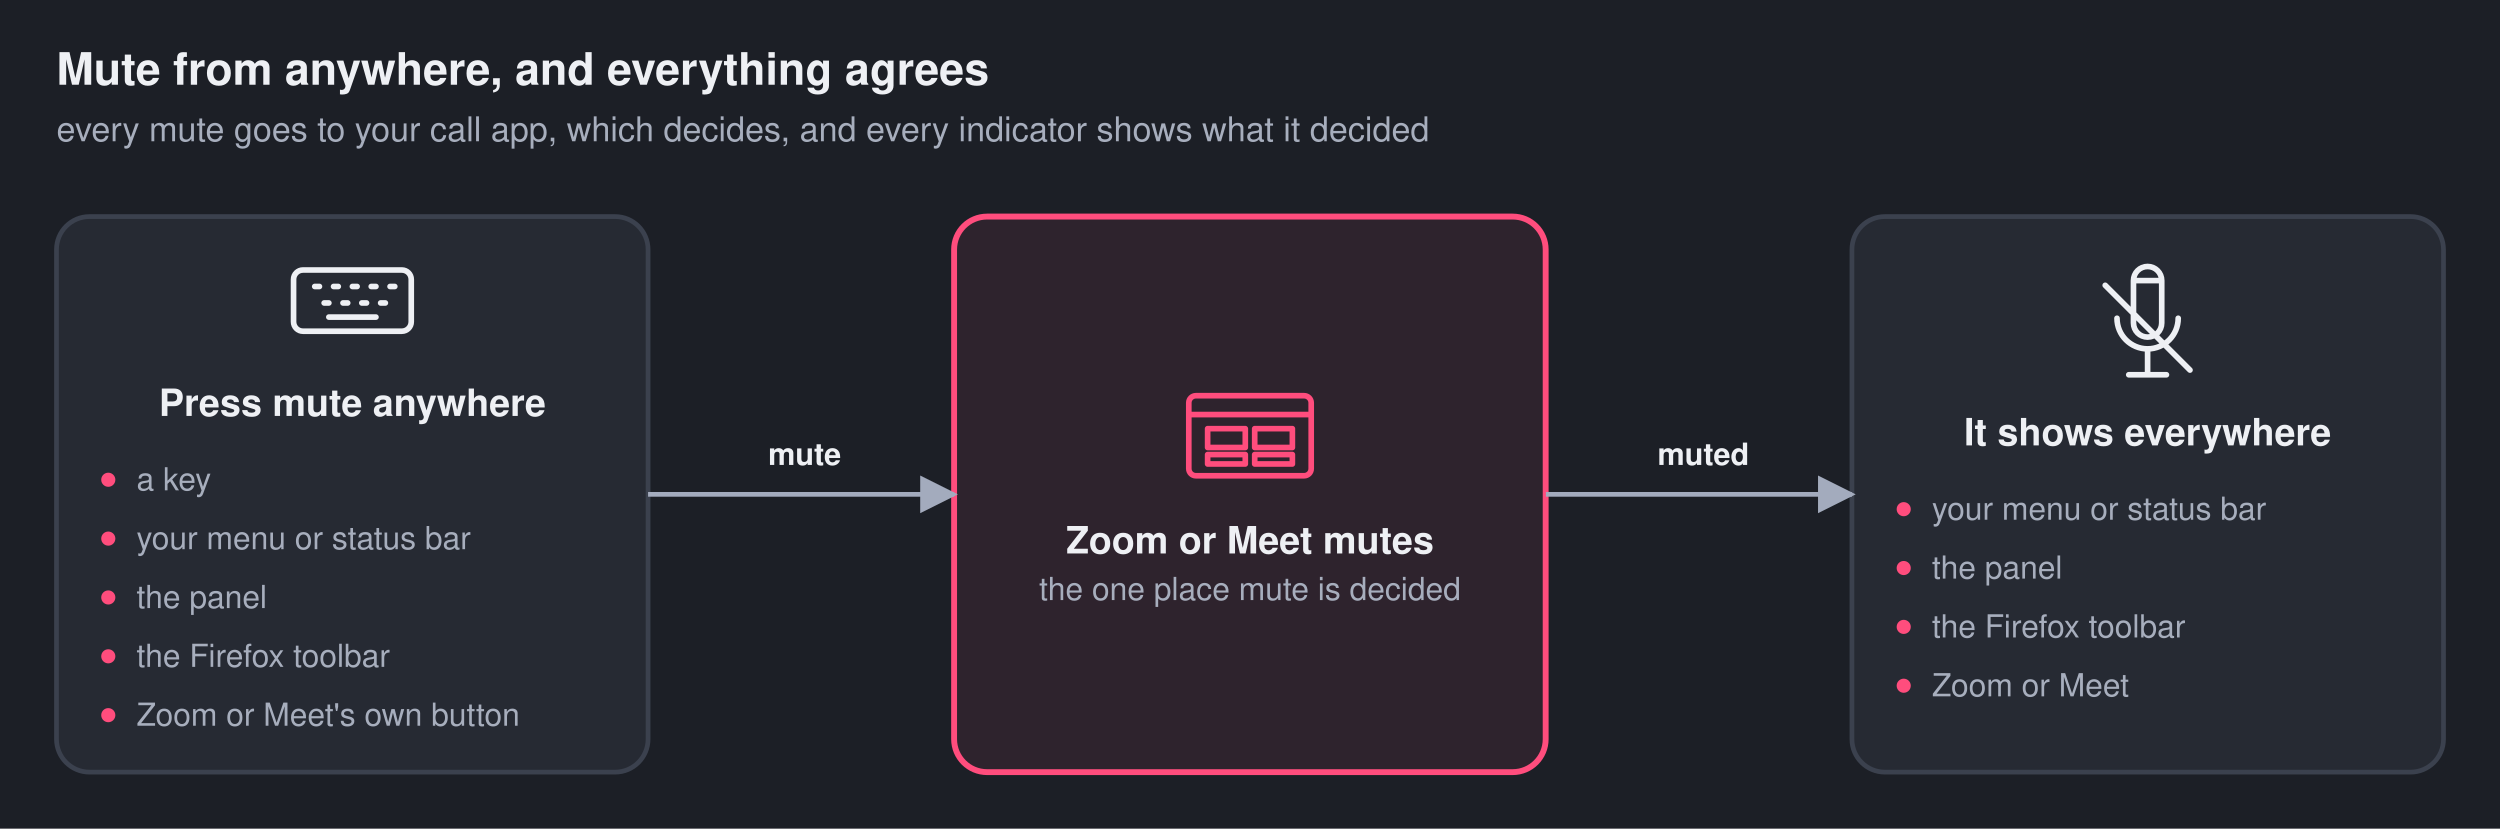
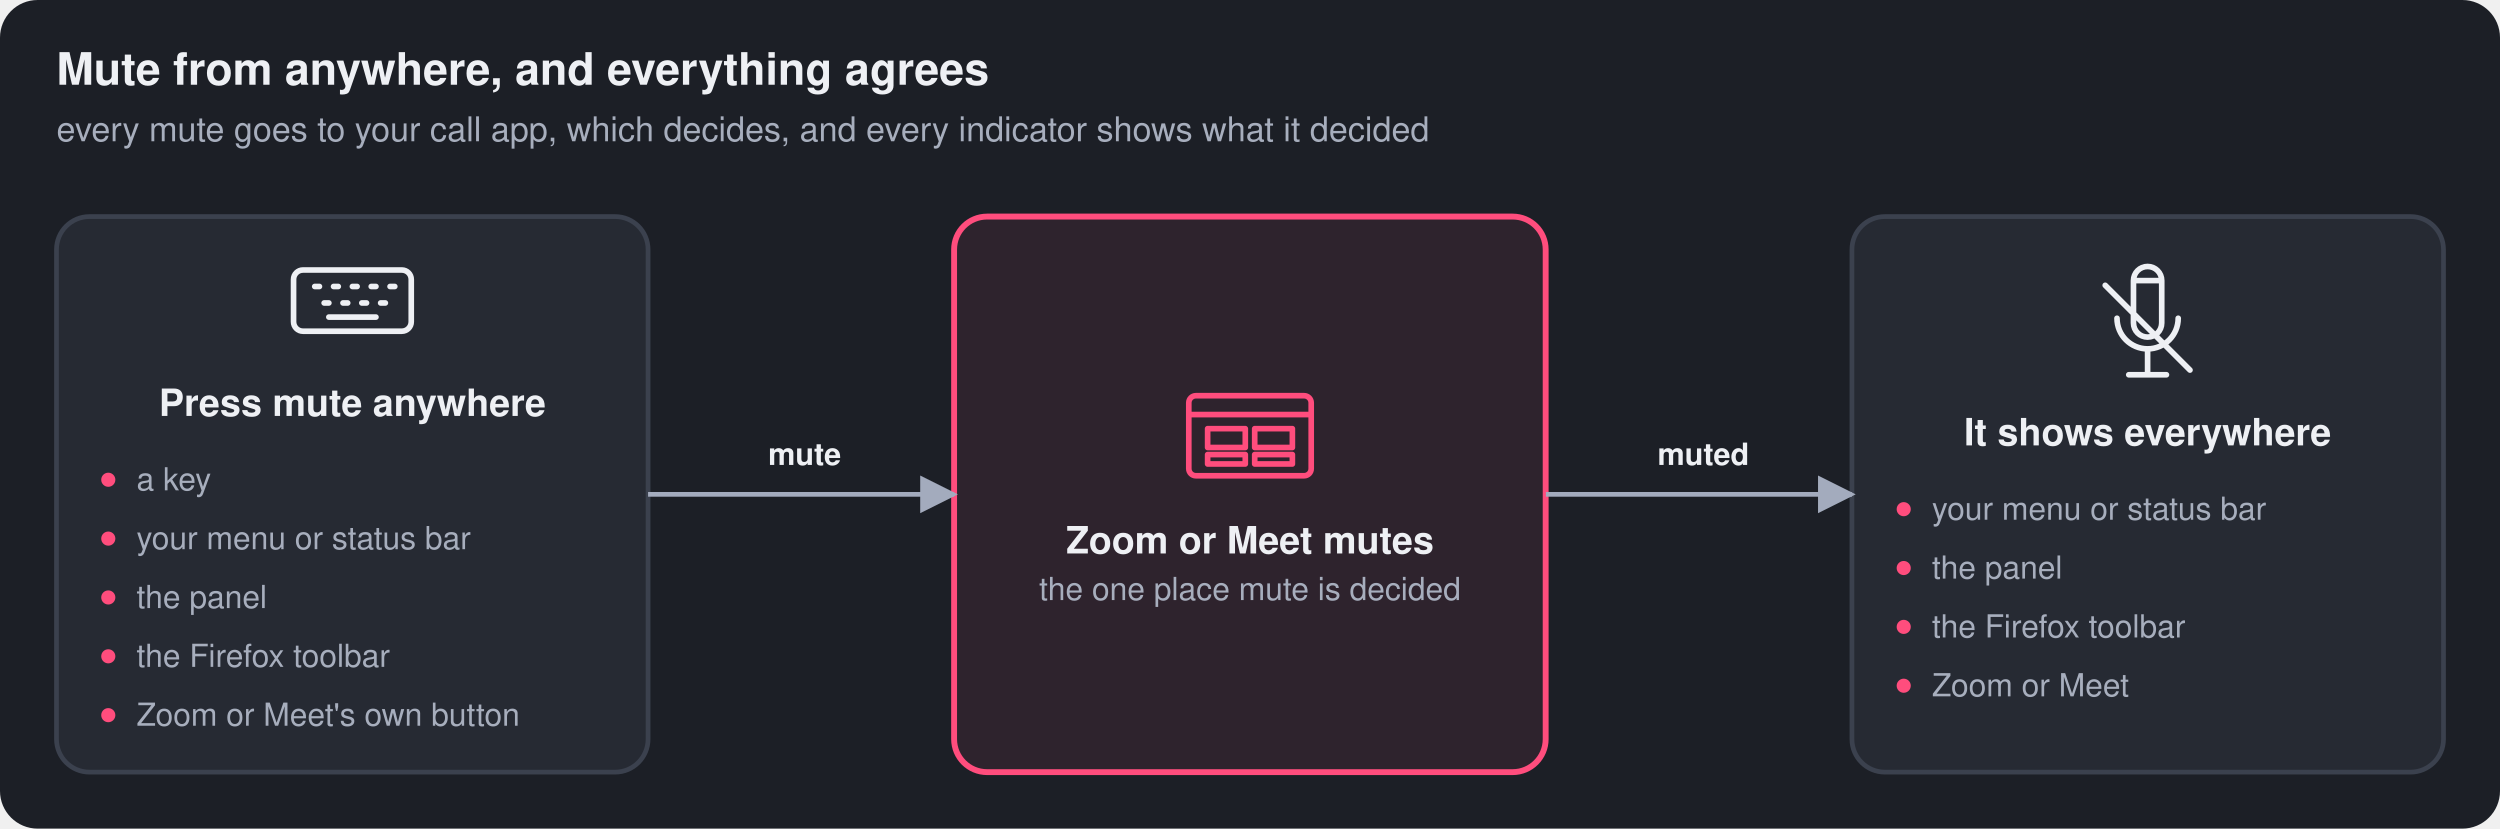
<svg xmlns="http://www.w3.org/2000/svg" viewBox="0 0 1062 352" width="1062" height="352" role="img">
  <style>
  text { font-family: -apple-system, 'Segoe UI', Helvetica, Arial, sans-serif; fill: #eef0f4; }
  .bg { fill: #1c1f26; }
  .box { fill: #262a33; stroke: #3b414e; stroke-width: 2; }
  .key { fill: #ff4d7d; fill-opacity: .08; stroke: #ff4d7d; stroke-width: 2.5; }
  .head { font-size: 19px; font-weight: 700; }
  .lede { font-size: 14.5px; fill: #a7aebd; }
  .title { font-size: 16px; font-weight: 650; }
  .sub { font-size: 13.5px; fill: #a7aebd; }
  .label { font-size: 13px; font-weight: 600; fill: #eef0f4; }
  .axis { font-size: 12.5px; fill: #a7aebd; }
  .axis-strong { font-size: 12.5px; font-weight: 650; fill: #eef0f4; }
  .edge { fill: none; stroke: #a3abbd; stroke-width: 2; marker-end: url(#arrow); }
+   .spoke { stroke: #3b414e; stroke-width: 2.5; }
  .tick { stroke: #a7aebd; stroke-width: 1.5; stroke-dasharray: 4 4; }
  .tag { fill: #1c1f26; }
  .arrowhead { fill: #a3abbd; }
  .badge { fill: #ff4d7d; }
  .badge-text { font-size: 12px; font-weight: 700; fill: #ffffff; }
  .ink { fill: none; stroke: #eef0f4; stroke-width: 2.4; stroke-linecap: round; stroke-linejoin: round; }
  .ink-live { fill: none; stroke: #ff4d7d; stroke-width: 2.4; stroke-linecap: round; stroke-linejoin: round; }
  .seg-quiet { fill: #262a33; stroke: #3b414e; stroke-width: 1.5; }
  .seg-live { fill: #ff4d7d; fill-opacity: .2; stroke: #ff4d7d; stroke-width: 1.5; }
  .seg-ok { fill: #5ad18a; fill-opacity: .2; stroke: #5ad18a; stroke-width: 1.5; }
  .seg-mono { fill: #a3abbd; fill-opacity: .16; stroke: #a3abbd; stroke-width: 1.5; }
</style>
  <defs>
    <marker id="arrow" viewBox="0 0 10 10" refX="9" refY="5" markerWidth="8" markerHeight="8" orient="auto-start-reverse">
      <path class="arrowhead" d="M0 0L10 5L0 10z" />
    </marker>
  </defs>
-   <rect class="bg" width="1062" height="352" />
+   <rect class="bg" width="1062" height="352" rx="16" />
  <text class="head" x="24" y="36">Mute from anywhere, and everything agrees</text>
  <text class="lede" x="24" y="60">every mute goes to your call app, which decides, and every indicator shows what it decided</text>
  <rect class="box" x="24" y="92" width="251.3" height="236" rx="14" />
  <path class="ink" transform="translate(149.7 126.7)" d="M-21 -12h42a4 4 0 0 1 4 4v18a4 4 0 0 1 -4 4h-42a4 4 0 0 1 -4 -4v-18a4 4 0 0 1 4 -4zM-16 -5h2M-8 -5h2M0 -5h2M8 -5h2M16 -5h2M-12 2h2M-4 2h2M4 2h2M12 2h2M-10 8h20" />
  <text class="title" x="149.7" y="176.7" text-anchor="middle">Press mute anywhere</text>
  <circle class="badge" cx="46" cy="203.8" r="3" />
  <text class="sub" x="58" y="208.3">a key</text>
  <circle class="badge" cx="46" cy="228.8" r="3" />
  <text class="sub" x="58" y="233.3">your menu or status bar</text>
  <circle class="badge" cx="46" cy="253.8" r="3" />
  <text class="sub" x="58" y="258.3">the panel</text>
  <circle class="badge" cx="46" cy="278.8" r="3" />
  <text class="sub" x="58" y="283.3">the Firefox toolbar</text>
  <circle class="badge" cx="46" cy="303.8" r="3" />
  <text class="sub" x="58" y="308.3">Zoom or Meet's own button</text>
  <rect class="key" x="405.3" y="92" width="251.3" height="236" rx="14" />
  <path class="ink-live" transform="translate(531 185.1)" d="M-23 -17h46a3 3 0 0 1 3 3v28a3 3 0 0 1 -3 3h-46a3 3 0 0 1 -3 -3v-28a3 3 0 0 1 3 -3zM-26 -9h52M-18 -3h16v8h-16zM2 -3h16v8h-16zM-18 8h16v4h-16zM2 8h16v4h-16z" />
  <text class="title" x="531" y="235.1" text-anchor="middle">Zoom or Meet mutes</text>
  <text class="sub" x="531" y="254.9" text-anchor="middle">the one place mute is decided</text>
  <rect class="box" x="786.7" y="92" width="251.3" height="236" rx="14" />
  <path class="ink" transform="translate(912.3 139.2)" d="M-6 -20h12v18a6 6 0 0 1 -12 0zM-6 -20a6 6 0 0 1 12 0M-13 -4a13 13 0 0 0 26 0M0 9v11M-8 20h16M-18 -18L18 18" />
  <text class="title" x="912.3" y="189.2" text-anchor="middle">It shows everywhere</text>
  <circle class="badge" cx="808.7" cy="216.3" r="3" />
  <text class="sub" x="820.7" y="220.8">your menu or status bar</text>
  <circle class="badge" cx="808.7" cy="241.3" r="3" />
  <text class="sub" x="820.7" y="245.8">the panel</text>
  <circle class="badge" cx="808.7" cy="266.3" r="3" />
  <text class="sub" x="820.7" y="270.8">the Firefox toolbar</text>
  <circle class="badge" cx="808.7" cy="291.3" r="3" />
  <text class="sub" x="820.7" y="295.8">Zoom or Meet</text>
  <path class="edge" d="M275.3 210L405.3 210" />
  <rect class="tag" x="319.3" y="182" width="42.1" height="22" rx="6" />
  <text class="label" x="326.3" y="197.5">mute</text>
  <path class="edge" d="M656.7 210L786.7 210" />
  <rect class="tag" x="697.1" y="182" width="49.1" height="22" rx="6" />
  <text class="label" x="704.1" y="197.5">muted</text>
</svg>
